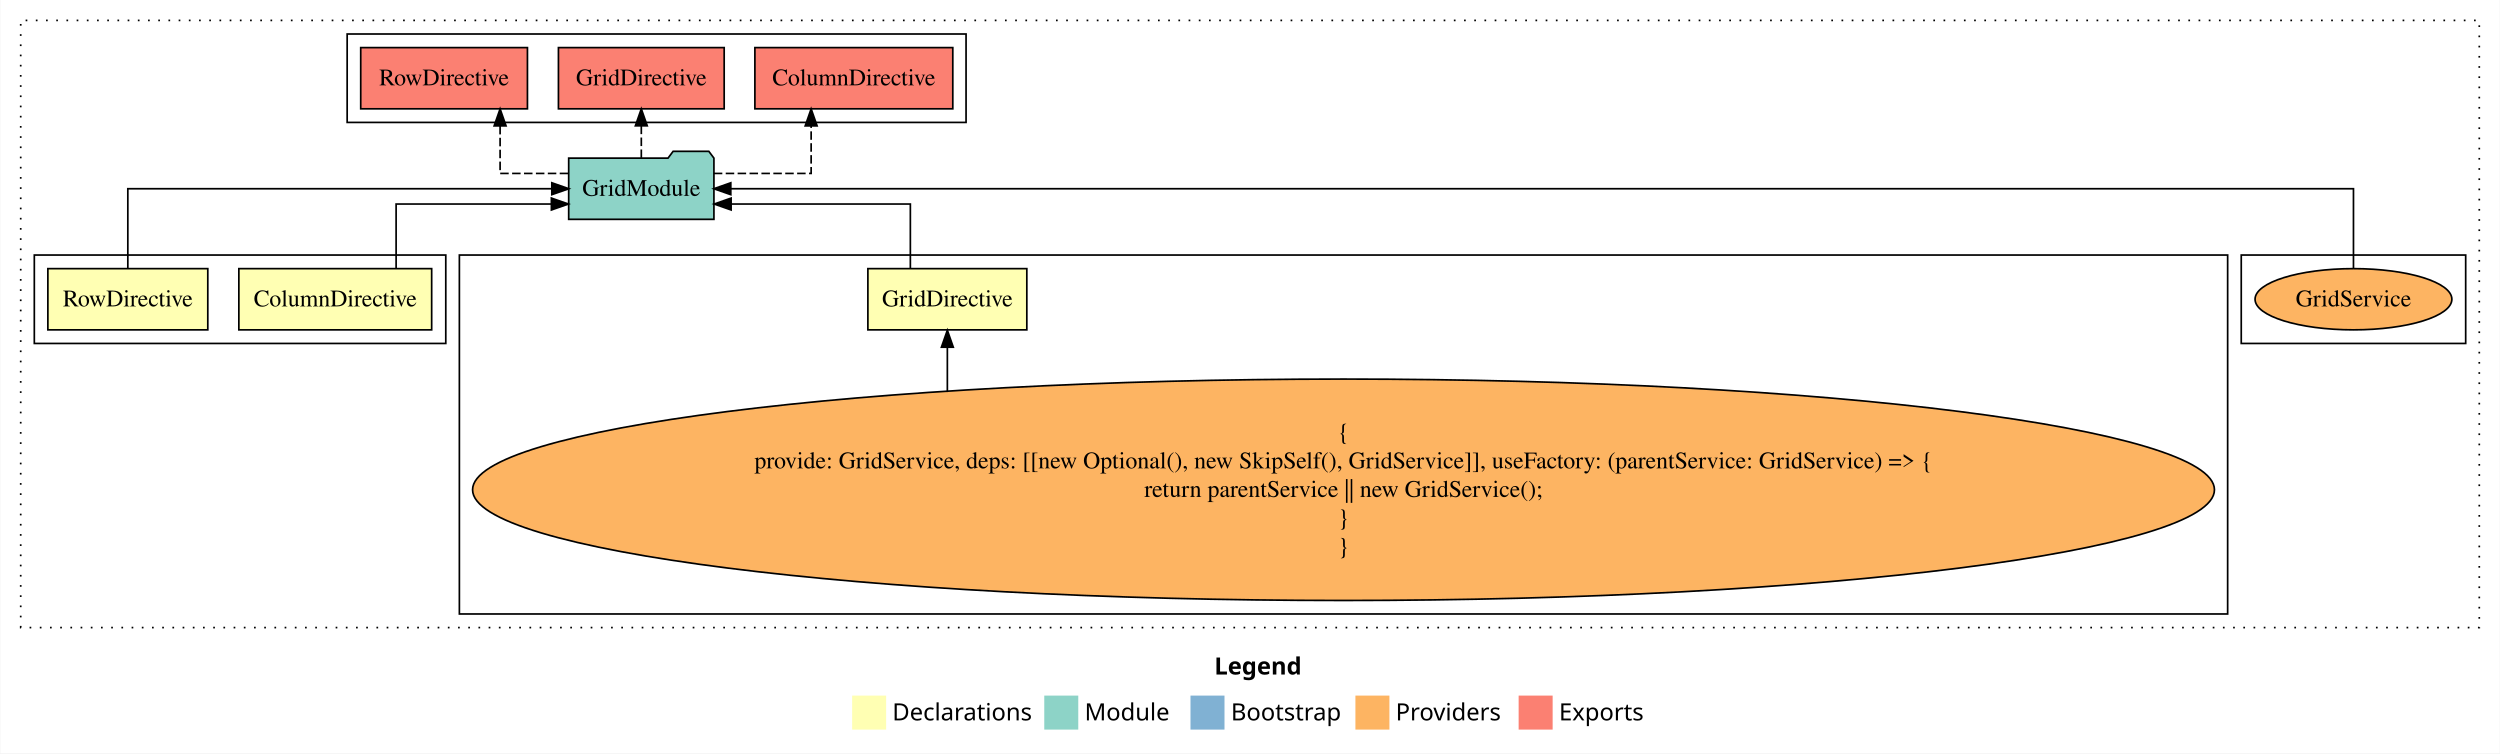
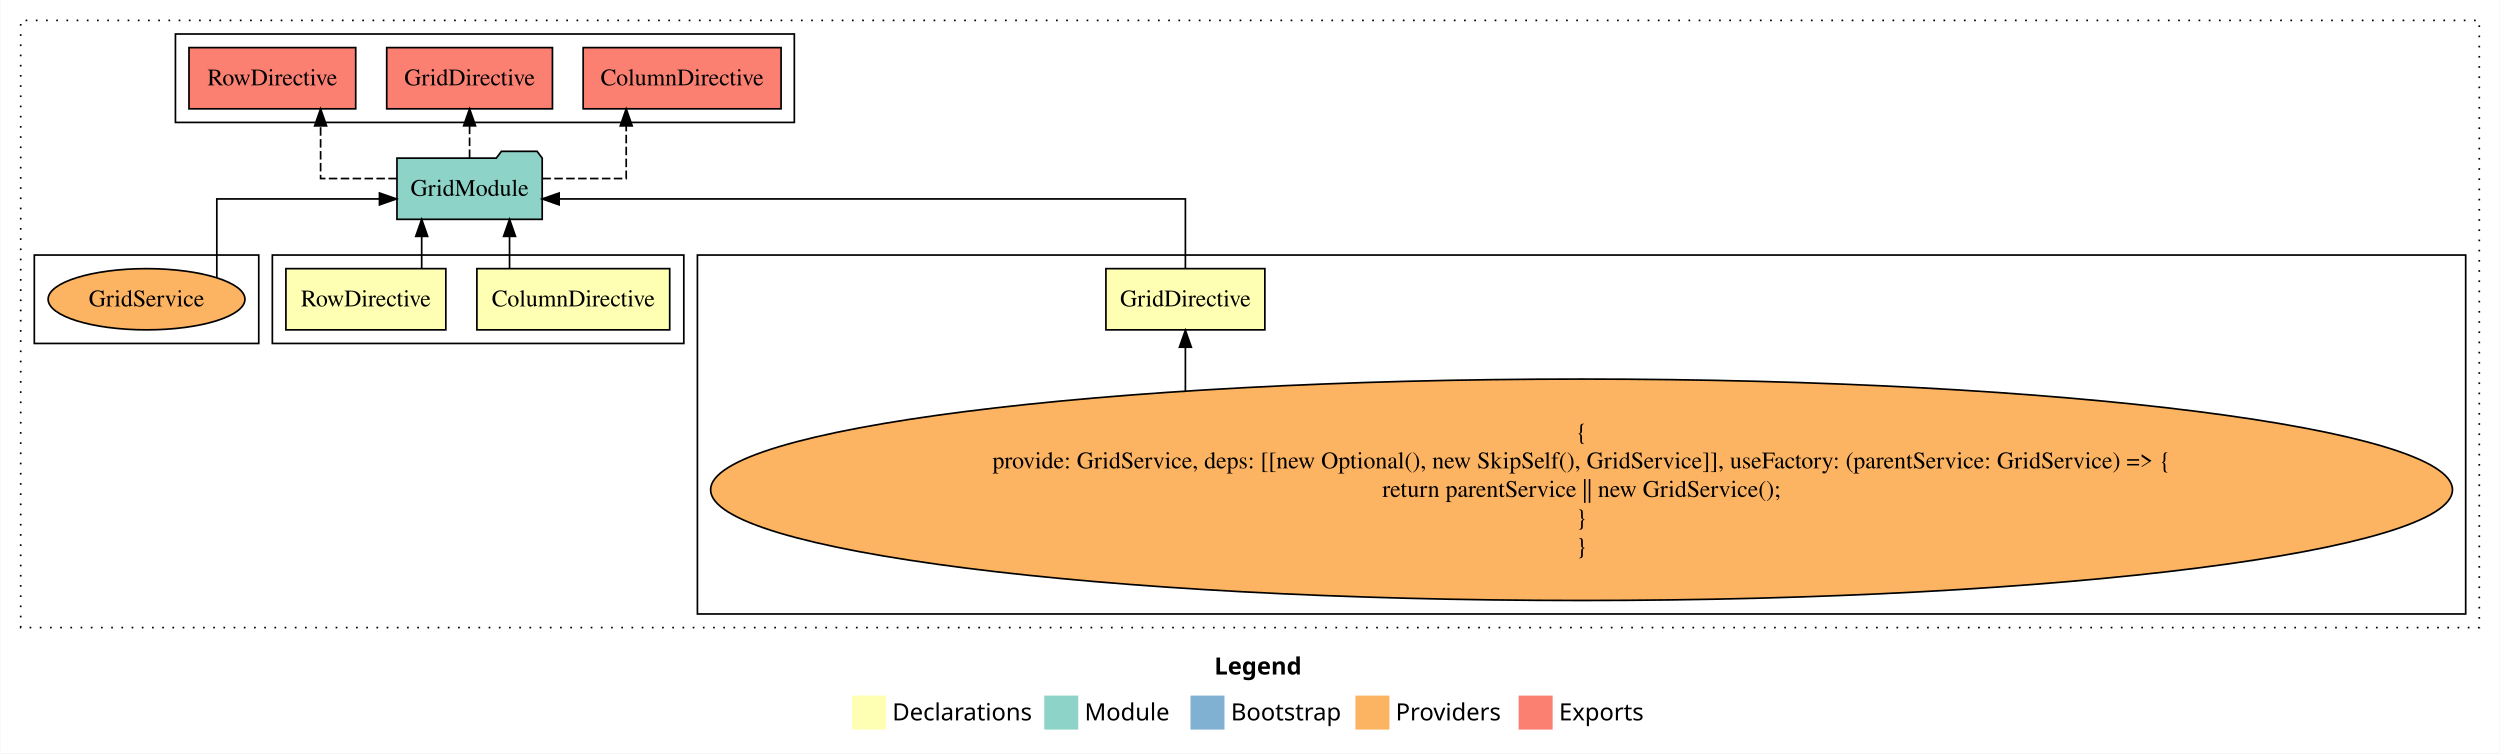
<svg xmlns="http://www.w3.org/2000/svg" width="1470pt" height="443pt" viewBox="0.00 0.00 1470.00 443.11">
  <g id="graph0" class="graph" transform="scale(1 1) rotate(0) translate(4 439.11)">
    <polygon fill="white" stroke="transparent" points="-4,4 -4,-439.11 1466,-439.11 1466,4 -4,4" />
    <text text-anchor="start" x="710.01" y="-42.4" font-family="Times-12" font-weight="bold" font-size="14.00">Legend</text>
    <polygon fill="#ffffb3" stroke="transparent" points="497,-10 497,-30 517,-30 517,-10 497,-10" />
    <text text-anchor="start" x="520.63" y="-15.4" font-family="Times-12" font-size="14.00">  Declarations</text>
    <polygon fill="#8dd3c7" stroke="transparent" points="610,-10 610,-30 630,-30 630,-10 610,-10" />
    <text text-anchor="start" x="633.73" y="-15.4" font-family="Times-12" font-size="14.00">  Module</text>
    <polygon fill="#80b1d3" stroke="transparent" points="696,-10 696,-30 716,-30 716,-10 696,-10" />
    <text text-anchor="start" x="719.78" y="-15.4" font-family="Times-12" font-size="14.00">  Bootstrap</text>
    <polygon fill="#fdb462" stroke="transparent" points="793,-10 793,-30 813,-30 813,-10 793,-10" />
    <text text-anchor="start" x="816.67" y="-15.4" font-family="Times-12" font-size="14.00">  Providers</text>
    <polygon fill="#fb8072" stroke="transparent" points="889,-10 889,-30 909,-30 909,-10 889,-10" />
    <text text-anchor="start" x="912.73" y="-15.4" font-family="Times-12" font-size="14.00">  Exports</text>
    <g id="clust1" class="cluster">
      <polygon fill="none" stroke="black" stroke-dasharray="1,5" points="8,-70 8,-427.11 1454,-427.11 1454,-70 8,-70" />
    </g>
-     <g id="clust9" class="cluster">
-       <polygon fill="none" stroke="black" points="1314,-237.11 1314,-289.11 1446,-289.11 1446,-237.11 1314,-237.11" />
+     <g id="clust4" class="cluster">
+       <polygon fill="none" stroke="black" points="406,-78 406,-289.11 1446,-289.11 1446,-78 406,-78" />
    </g>
    <g id="clust7" class="cluster">
-       <polygon fill="none" stroke="black" points="200,-367.11 200,-419.11 564,-419.11 564,-367.11 200,-367.11" />
-     </g>
-     <g id="clust4" class="cluster">
-       <polygon fill="none" stroke="black" points="266,-78 266,-289.11 1306,-289.11 1306,-78 266,-78" />
+       <polygon fill="none" stroke="black" points="99,-367.11 99,-419.11 463,-419.11 463,-367.11 99,-367.11" />
    </g>
    <g id="clust2" class="cluster">
-       <polygon fill="none" stroke="black" points="16,-237.11 16,-289.11 258,-289.11 258,-237.11 16,-237.11" />
+       <polygon fill="none" stroke="black" points="156,-237.11 156,-289.11 398,-289.11 398,-237.11 156,-237.11" />
+     </g>
+     <g id="clust9" class="cluster">
+       <polygon fill="none" stroke="black" points="16,-237.11 16,-289.11 148,-289.11 148,-237.11 16,-237.11" />
    </g>
    <g id="node1" class="node">
-       <polygon fill="#ffffb3" stroke="black" points="249.7,-281.11 136.3,-281.11 136.3,-245.11 249.7,-245.11 249.7,-281.11" />
-       <text text-anchor="middle" x="193" y="-258.91" font-family="Times,serif" font-size="14.00">ColumnDirective</text>
+       <polygon fill="#ffffb3" stroke="black" points="389.7,-281.11 276.3,-281.11 276.3,-245.11 389.7,-245.11 389.7,-281.11" />
+       <text text-anchor="middle" x="333" y="-258.91" font-family="Times,serif" font-size="14.00">ColumnDirective</text>
    </g>
    <g id="node4" class="node">
-       <polygon fill="#8dd3c7" stroke="black" points="415.71,-346.11 412.71,-350.11 391.71,-350.11 388.71,-346.11 330.29,-346.11 330.29,-310.11 415.71,-310.11 415.71,-346.11" />
-       <text text-anchor="middle" x="373" y="-323.91" font-family="Times,serif" font-size="14.00">GridModule</text>
+       <polygon fill="#8dd3c7" stroke="black" points="314.71,-346.11 311.71,-350.11 290.71,-350.11 287.71,-346.11 229.29,-346.11 229.29,-310.11 314.71,-310.11 314.71,-346.11" />
+       <text text-anchor="middle" x="272" y="-323.91" font-family="Times,serif" font-size="14.00">GridModule</text>
    </g>
    <g id="edge1" class="edge">
-       <path fill="none" stroke="black" d="M228.79,-281.13C228.79,-297.51 228.79,-319.11 228.79,-319.11 228.79,-319.11 320.12,-319.11 320.12,-319.11" />
-       <polygon fill="black" stroke="black" points="320.12,-322.61 330.12,-319.11 320.12,-315.61 320.12,-322.61" />
+       <path fill="none" stroke="black" d="M295.5,-281.21C295.5,-281.21 295.5,-300.1 295.5,-300.1" />
+       <polygon fill="black" stroke="black" points="292,-300.1 295.5,-310.1 299,-300.1 292,-300.1" />
    </g>
    <g id="node2" class="node">
-       <polygon fill="#ffffb3" stroke="black" points="599.74,-281.11 506.26,-281.11 506.26,-245.11 599.74,-245.11 599.74,-281.11" />
-       <text text-anchor="middle" x="553" y="-258.91" font-family="Times,serif" font-size="14.00">GridDirective</text>
+       <polygon fill="#ffffb3" stroke="black" points="739.74,-281.11 646.26,-281.11 646.26,-245.11 739.74,-245.11 739.74,-281.11" />
+       <text text-anchor="middle" x="693" y="-258.91" font-family="Times,serif" font-size="14.00">GridDirective</text>
    </g>
    <g id="edge2" class="edge">
-       <path fill="none" stroke="black" d="M531.24,-281.13C531.24,-297.51 531.24,-319.11 531.24,-319.11 531.24,-319.11 425.82,-319.11 425.82,-319.11" />
-       <polygon fill="black" stroke="black" points="425.82,-315.61 415.82,-319.11 425.82,-322.61 425.82,-315.61" />
+       <path fill="none" stroke="black" d="M693,-281.13C693,-298.48 693,-322.11 693,-322.11 693,-322.11 324.68,-322.11 324.68,-322.11" />
+       <polygon fill="black" stroke="black" points="324.68,-318.61 314.68,-322.11 324.68,-325.61 324.68,-318.61" />
    </g>
    <g id="node3" class="node">
-       <polygon fill="#ffffb3" stroke="black" points="118.03,-281.11 23.97,-281.11 23.97,-245.11 118.03,-245.11 118.03,-281.11" />
-       <text text-anchor="middle" x="71" y="-258.91" font-family="Times,serif" font-size="14.00">RowDirective</text>
+       <polygon fill="#ffffb3" stroke="black" points="258.03,-281.11 163.97,-281.11 163.97,-245.11 258.03,-245.11 258.03,-281.11" />
+       <text text-anchor="middle" x="211" y="-258.91" font-family="Times,serif" font-size="14.00">RowDirective</text>
    </g>
    <g id="edge4" class="edge">
-       <path fill="none" stroke="black" d="M71,-281.21C71,-300.45 71,-328.11 71,-328.11 71,-328.11 320.37,-328.11 320.37,-328.11" />
-       <polygon fill="black" stroke="black" points="320.37,-331.61 330.37,-328.11 320.37,-324.61 320.37,-331.61" />
+       <path fill="none" stroke="black" d="M243.83,-281.21C243.83,-281.21 243.83,-300.1 243.83,-300.1" />
+       <polygon fill="black" stroke="black" points="240.33,-300.1 243.83,-310.1 247.33,-300.1 240.33,-300.1" />
    </g>
    <g id="node6" class="node">
-       <polygon fill="#fb8072" stroke="black" points="556.2,-411.11 439.8,-411.11 439.8,-375.11 556.2,-375.11 556.2,-411.11" />
-       <text text-anchor="middle" x="498" y="-388.91" font-family="Times,serif" font-size="14.00">ColumnDirective </text>
+       <polygon fill="#fb8072" stroke="black" points="455.2,-411.11 338.8,-411.11 338.8,-375.11 455.2,-375.11 455.2,-411.11" />
+       <text text-anchor="middle" x="397" y="-388.91" font-family="Times,serif" font-size="14.00">ColumnDirective </text>
    </g>
    <g id="edge5" class="edge">
-       <path fill="none" stroke="black" stroke-dasharray="5,2" d="M415.65,-337.11C442.8,-337.11 472.89,-337.11 472.89,-337.11 472.89,-337.11 472.89,-365.08 472.89,-365.08" />
-       <polygon fill="black" stroke="black" points="469.39,-365.08 472.89,-375.08 476.39,-365.08 469.39,-365.08" />
+       <path fill="none" stroke="black" stroke-dasharray="5,2" d="M314.83,-334.11C338.88,-334.11 364.12,-334.11 364.12,-334.11 364.12,-334.11 364.12,-365.09 364.12,-365.09" />
+       <polygon fill="black" stroke="black" points="360.63,-365.09 364.12,-375.09 367.63,-365.09 360.63,-365.09" />
    </g>
    <g id="node7" class="node">
-       <polygon fill="#fb8072" stroke="black" points="421.74,-411.11 324.26,-411.11 324.26,-375.11 421.74,-375.11 421.74,-411.11" />
-       <text text-anchor="middle" x="373" y="-388.91" font-family="Times,serif" font-size="14.00">GridDirective </text>
+       <polygon fill="#fb8072" stroke="black" points="320.74,-411.11 223.26,-411.11 223.26,-375.11 320.74,-375.11 320.74,-411.11" />
+       <text text-anchor="middle" x="272" y="-388.91" font-family="Times,serif" font-size="14.00">GridDirective </text>
    </g>
    <g id="edge6" class="edge">
-       <path fill="none" stroke="black" stroke-dasharray="5,2" d="M373,-346.21C373,-346.21 373,-365.1 373,-365.1" />
-       <polygon fill="black" stroke="black" points="369.5,-365.1 373,-375.1 376.5,-365.1 369.5,-365.1" />
+       <path fill="none" stroke="black" stroke-dasharray="5,2" d="M272,-346.21C272,-346.21 272,-365.1 272,-365.1" />
+       <polygon fill="black" stroke="black" points="268.5,-365.1 272,-375.1 275.5,-365.1 268.5,-365.1" />
    </g>
    <g id="node8" class="node">
-       <polygon fill="#fb8072" stroke="black" points="306.03,-411.11 207.97,-411.11 207.97,-375.11 306.03,-375.11 306.03,-411.11" />
-       <text text-anchor="middle" x="257" y="-388.91" font-family="Times,serif" font-size="14.00">RowDirective </text>
+       <polygon fill="#fb8072" stroke="black" points="205.03,-411.11 106.97,-411.11 106.97,-375.11 205.03,-375.11 205.03,-411.11" />
+       <text text-anchor="middle" x="156" y="-388.91" font-family="Times,serif" font-size="14.00">RowDirective </text>
    </g>
    <g id="edge7" class="edge">
-       <path fill="none" stroke="black" stroke-dasharray="5,2" d="M330.01,-337.11C309.75,-337.11 289.95,-337.11 289.95,-337.11 289.95,-337.11 289.95,-365.08 289.95,-365.08" />
-       <polygon fill="black" stroke="black" points="286.45,-365.08 289.95,-375.08 293.45,-365.08 286.45,-365.08" />
+       <path fill="none" stroke="black" stroke-dasharray="5,2" d="M229.21,-334.11C206.97,-334.11 184.38,-334.11 184.38,-334.11 184.38,-334.11 184.38,-365.09 184.38,-365.09" />
+       <polygon fill="black" stroke="black" points="180.88,-365.09 184.38,-375.09 187.88,-365.09 180.88,-365.09" />
    </g>
    <g id="node5" class="node">
-       <ellipse fill="#fdb462" stroke="black" cx="786" cy="-151.05" rx="512.24" ry="65.11" />
-       <text text-anchor="middle" x="786" y="-180.45" font-family="Times,serif" font-size="14.00">{</text>
-       <text text-anchor="middle" x="786" y="-163.65" font-family="Times,serif" font-size="14.00">    provide: GridService, deps: [[new Optional(), new SkipSelf(), GridService]], useFactory: (parentService: GridService) =&gt; {</text>
-       <text text-anchor="middle" x="786" y="-146.85" font-family="Times,serif" font-size="14.00">        return parentService || new GridService();</text>
-       <text text-anchor="middle" x="786" y="-130.05" font-family="Times,serif" font-size="14.00">    }</text>
-       <text text-anchor="middle" x="786" y="-113.25" font-family="Times,serif" font-size="14.00">}</text>
+       <ellipse fill="#fdb462" stroke="black" cx="926" cy="-151.05" rx="512.24" ry="65.11" />
+       <text text-anchor="middle" x="926" y="-180.45" font-family="Times,serif" font-size="14.00">{</text>
+       <text text-anchor="middle" x="926" y="-163.65" font-family="Times,serif" font-size="14.00">    provide: GridService, deps: [[new Optional(), new SkipSelf(), GridService]], useFactory: (parentService: GridService) =&gt; {</text>
+       <text text-anchor="middle" x="926" y="-146.85" font-family="Times,serif" font-size="14.00">        return parentService || new GridService();</text>
+       <text text-anchor="middle" x="926" y="-130.05" font-family="Times,serif" font-size="14.00">    }</text>
+       <text text-anchor="middle" x="926" y="-113.25" font-family="Times,serif" font-size="14.00">}</text>
    </g>
    <g id="edge3" class="edge">
-       <path fill="none" stroke="black" d="M553,-209.05C553,-209.05 553,-234.89 553,-234.89" />
-       <polygon fill="black" stroke="black" points="549.5,-234.89 553,-244.89 556.5,-234.89 549.5,-234.89" />
+       <path fill="none" stroke="black" d="M693,-209.05C693,-209.05 693,-234.89 693,-234.89" />
+       <polygon fill="black" stroke="black" points="689.5,-234.89 693,-244.89 696.5,-234.89 689.5,-234.89" />
    </g>
    <g id="node9" class="node">
-       <ellipse fill="#fdb462" stroke="black" cx="1380" cy="-263.11" rx="57.88" ry="18" />
-       <text text-anchor="middle" x="1380" y="-258.91" font-family="Times,serif" font-size="14.00">GridService</text>
+       <ellipse fill="#fdb462" stroke="black" cx="82" cy="-263.11" rx="57.88" ry="18" />
+       <text text-anchor="middle" x="82" y="-258.91" font-family="Times,serif" font-size="14.00">GridService</text>
    </g>
    <g id="edge8" class="edge">
-       <path fill="none" stroke="black" d="M1380,-281.21C1380,-300.45 1380,-328.11 1380,-328.11 1380,-328.11 425.63,-328.11 425.63,-328.11" />
-       <polygon fill="black" stroke="black" points="425.63,-324.61 415.63,-328.11 425.63,-331.61 425.63,-324.61" />
+       <path fill="none" stroke="black" d="M123.34,-275.91C123.34,-293.26 123.34,-322.11 123.34,-322.11 123.34,-322.11 219,-322.11 219,-322.11" />
+       <polygon fill="black" stroke="black" points="219,-325.61 229,-322.11 219,-318.61 219,-325.61" />
    </g>
  </g>
</svg>
